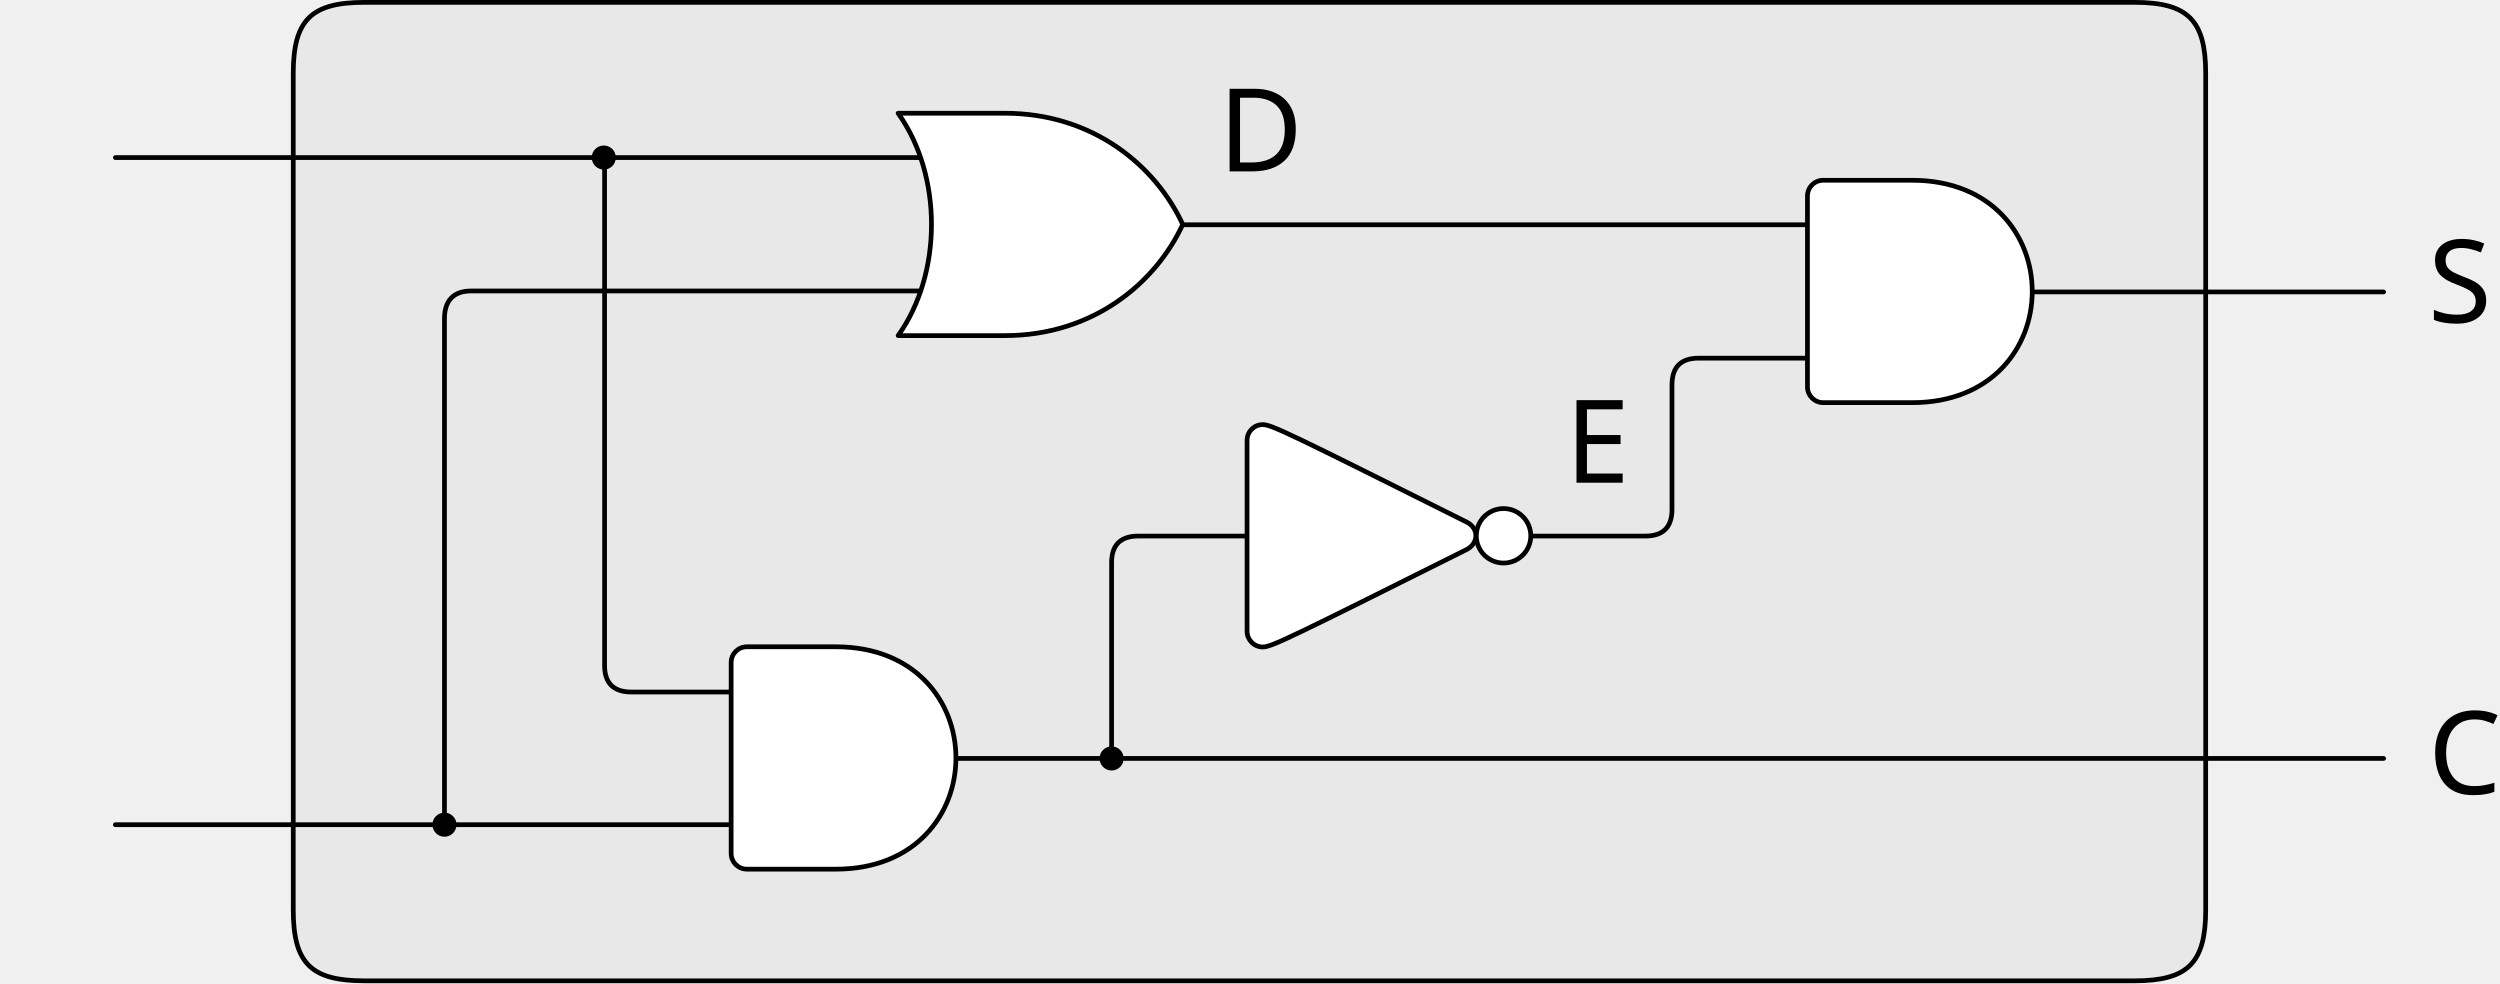
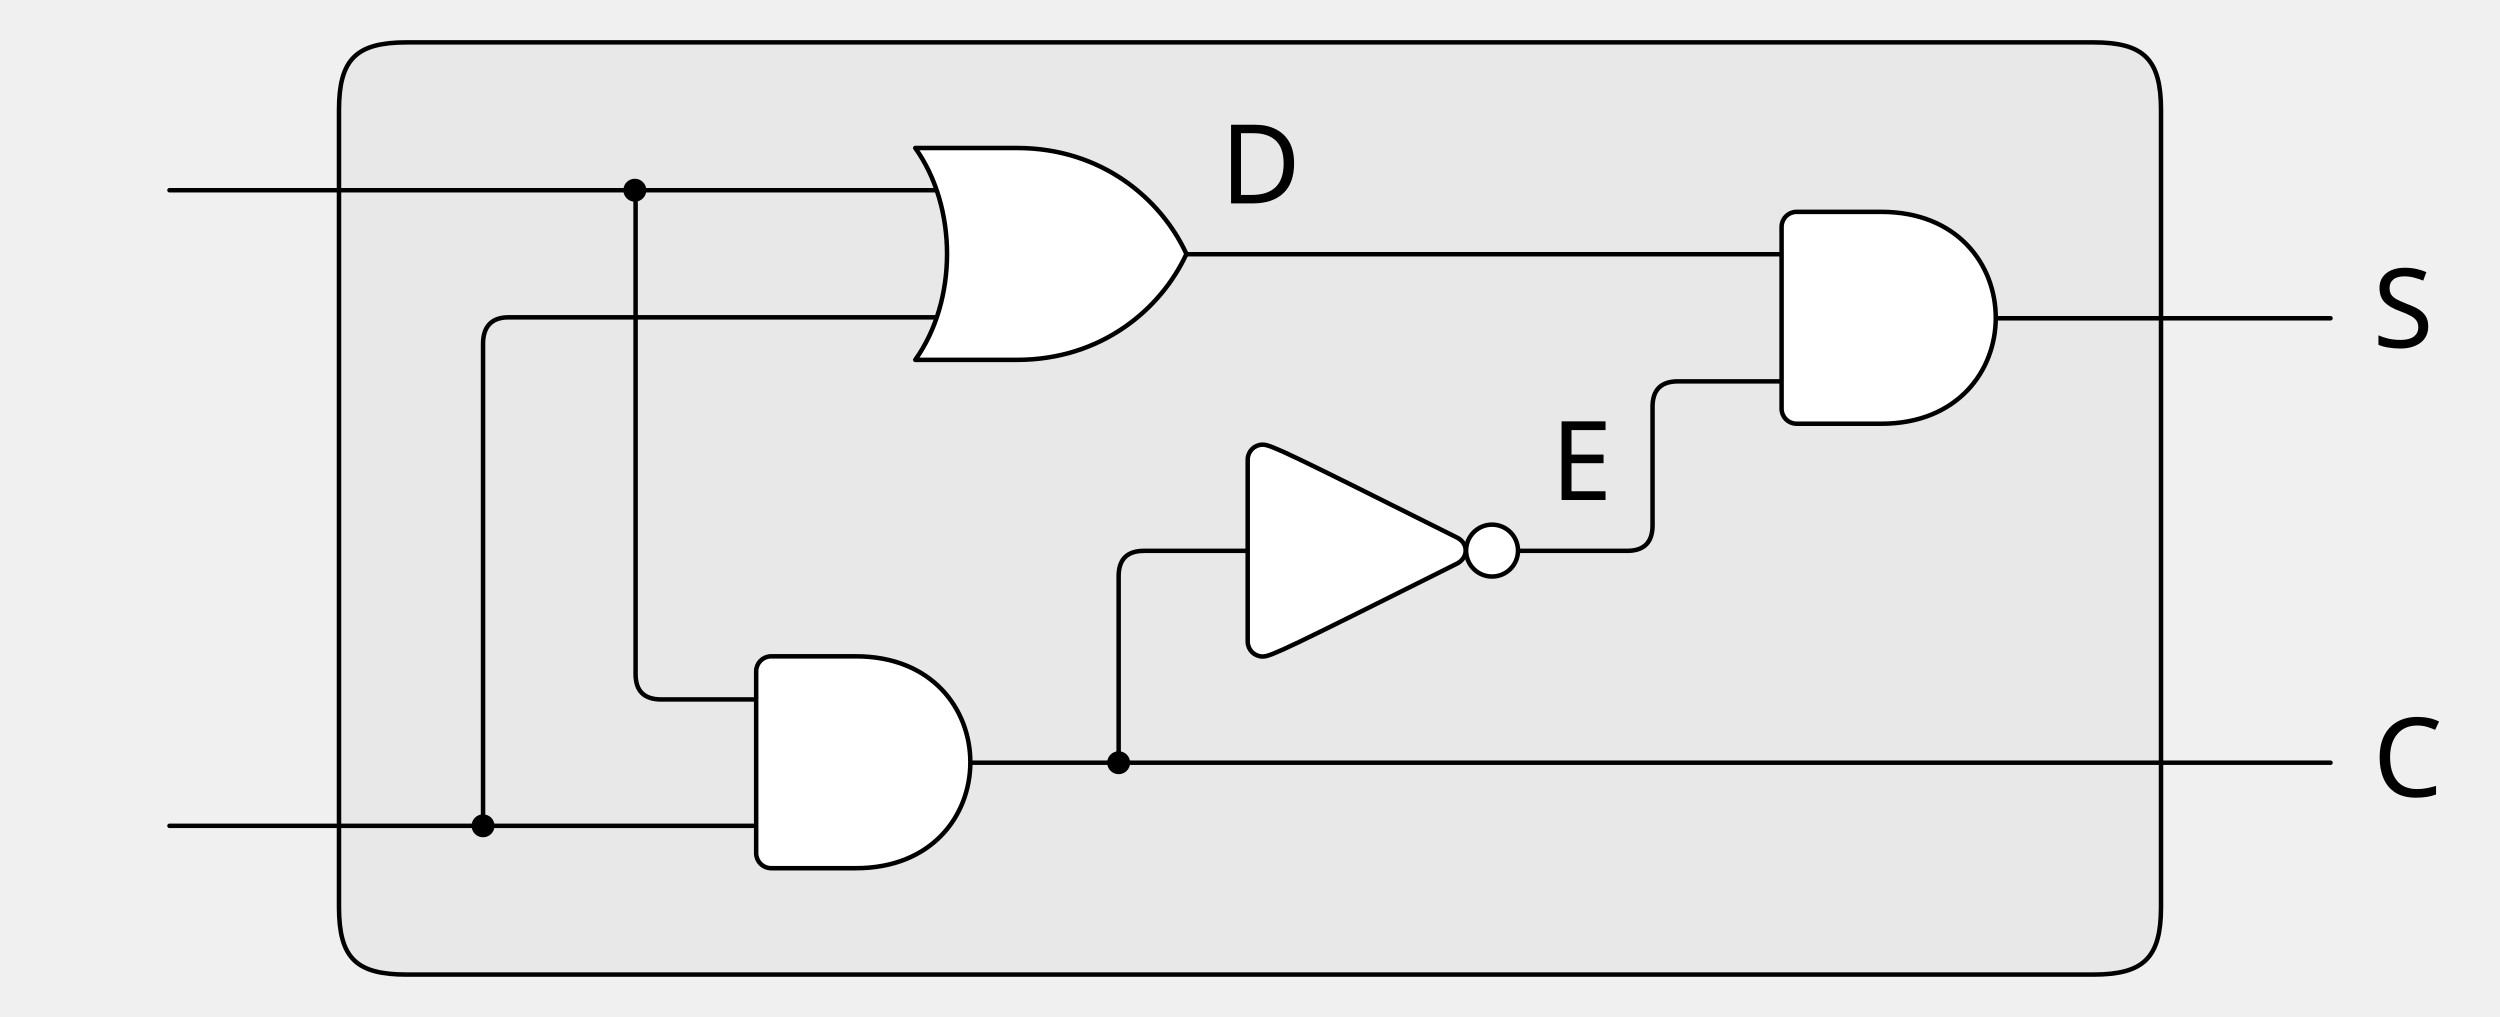
- <svg xmlns="http://www.w3.org/2000/svg" width="281.054" height="110.531" id="svg4049" version="1.1">
+ <svg xmlns="http://www.w3.org/2000/svg" width="295" height="120" id="svg4049" version="1.1">
  <defs id="defs4051" />
-   <g id="layer8" style="display:inline" transform="translate(-87.03222,-97.09643)">
-     <path style="fill:#e8e8e8;fill-opacity:1;stroke:#000000;stroke-width:0.531;stroke-linecap:round;stroke-linejoin:round;stroke-miterlimit:4;stroke-opacity:1;stroke-dasharray:none;stroke-dashoffset:0;display:inline" d="m 128,97.362 199,0 c 6,0 8,2 8,8 l 0,94 c 0,6 -2,8 -8,8 l -199,0 c -5.98,0 -8,-1.931 -8,-8 l 0,-94 c 0,-6 2,-8 8,-8 z" id="rect4940" />
+   <g id="layer8" style="display:inline" transform="translate(-80,-92.36218)">
+     <path style="display:inline;fill:#e8e8e8;fill-opacity:1;stroke:#000000;stroke-width:0.531;stroke-linecap:round;stroke-linejoin:round;stroke-miterlimit:4;stroke-dasharray:none;stroke-dashoffset:0;stroke-opacity:1" d="m 128,97.362 h 199 c 6,0 8,2 8,8 v 94 c 0,6 -2,8 -8,8 H 128 c -5.98,0 -8,-1.931 -8,-8 v -94 c 0,-6 2,-8 8,-8 z" id="rect4940" />
  </g>
-   <g id="layer2" style="display:inline" transform="translate(-87.03222,-97.09643)">
-     <path style="fill:#ffffff;fill-opacity:1;stroke:#000000;stroke-width:0.531;stroke-linecap:round;stroke-linejoin:round;stroke-miterlimit:4;stroke-opacity:1;stroke-dasharray:none;stroke-dashoffset:0;display:inline" d="m 229,144.832 c 0.97,0 3,1 23,11 1.253,0.684 1.284,2.253 0,3 -20,10 -22.028,11 -23,11 -0.981,0 -1.772,-0.79 -1.772,-1.772 l 0,-21.457 c 0,-0.982 0.79,-1.772 1.772,-1.772 z" id="rect3794-77-9-4-42-8-2" />
-     <path style="fill:#ffffff;fill-opacity:1;stroke:#000000;stroke-width:0.531;stroke-linecap:round;stroke-linejoin:round;stroke-miterlimit:4;stroke-opacity:1;stroke-dasharray:none;stroke-dashoffset:0;display:inline" d="m 292,117.362 10,0 c 18,0 18,25 0,25 l -10,0 c -0.981,0 -1.772,-0.79 -1.772,-1.772 l 0,-21.457 c 0,-0.982 0.79,-1.772 1.772,-1.772 z" id="rect3794-77-9-4-42-8" />
-     <path style="fill:none;stroke:#000000;stroke-width:0.531;stroke-linecap:round;stroke-linejoin:round;stroke-miterlimit:4;stroke-opacity:1;stroke-dasharray:none;display:inline" d="m 315.59,129.916 39.41,0" id="path5898-9" />
-     <path style="fill:#ffffff;fill-opacity:1;stroke:#000000;stroke-width:0.531;stroke-linecap:round;stroke-linejoin:round;stroke-miterlimit:4;stroke-opacity:1;stroke-dasharray:none;stroke-dashoffset:0;display:inline" d="m 171,169.809 10,0 c 18,0 18,25 0,25 l -10,0 c -0.981,0 -1.772,-0.79 -1.772,-1.772 l 0,-21.457 c 0,-0.982 0.79,-1.772 1.772,-1.772 z" id="rect3794-77-9-4-42-8-1" />
-     <path style="fill:none;stroke:#000000;stroke-width:0.531;stroke-linecap:round;stroke-linejoin:round;stroke-miterlimit:4;stroke-opacity:1;stroke-dasharray:none;display:inline" d="m 100,189.809 69.089,0" id="path5898-5" />
-     <path style="fill:none;stroke:#000000;stroke-width:0.531;stroke-linecap:round;stroke-linejoin:round;stroke-miterlimit:4;stroke-opacity:1;stroke-dasharray:none;display:inline" d="m 194.621,182.362 160.379,0" id="path5898-9-7" />
-     <path style="fill:none;stroke:#000000;stroke-width:0.531;stroke-linecap:round;stroke-linejoin:round;stroke-miterlimit:4;stroke-opacity:1;stroke-dasharray:none;display:inline" d="m 220,122.362 70.095,0" id="path5898-11" />
-     <path style="fill:none;stroke:#000000;stroke-width:0.531;stroke-linecap:round;stroke-linejoin:round;stroke-miterlimit:4;stroke-opacity:1;stroke-dasharray:none;display:inline" d="m 290.095,137.362 -12.095,0 c -2,0 -3,1 -3,3 l 0,14 c 0,2 -1,3 -3,3 l -12.732,0" id="path5898-9-7-4" />
-     <path style="fill:none;stroke:#000000;stroke-width:0.531;stroke-linecap:round;stroke-linejoin:round;stroke-miterlimit:4;stroke-opacity:1;stroke-dasharray:none;display:inline" d="m 100,114.809 90.402,0" id="path5898-11-5" />
-     <path style="fill:none;stroke:#000000;stroke-width:0.531;stroke-linecap:butt;stroke-linejoin:round;stroke-miterlimit:4;stroke-opacity:1;stroke-dasharray:none;display:inline" d="m 227.089,157.362 -12.089,0 c -2,0 -3,1 -3,3 l 0,22" id="path5898-9-7-4-2" />
-     <path style="fill:none;stroke:#000000;stroke-width:0.531;stroke-linecap:butt;stroke-linejoin:round;stroke-miterlimit:4;stroke-opacity:1;stroke-dasharray:none;display:inline" d="m 155,114.826 0,57.071 c 0,2 1,3 3.036,3 l 11.054,0" id="path5898-11-5-2" />
-     <path style="fill:none;stroke:#000000;stroke-width:0.531;stroke-linecap:round;stroke-linejoin:round;stroke-miterlimit:4;stroke-opacity:1;stroke-dasharray:none;display:inline" d="m 190.379,129.808 -50.379,0 c -2,0 -3,1.108 -3,3.108 l 0,56.446" id="path5898-9-7-4-6" />
-     <path style="fill:#ffffff;fill-opacity:1;stroke:#000000;stroke-width:0.531;stroke-linecap:round;stroke-linejoin:round;stroke-miterlimit:4;stroke-opacity:1;stroke-dasharray:none;stroke-dashoffset:0;display:inline" d="m 188,109.826 12,0 c 10,0 17,6 20,12.5 -3,6.5 -10,12.5 -20,12.5 l -12,0 c 5,-7 5,-18 0,-25 z" id="rect3794-77-9-4-42-8-9" />
-     <path transform="translate(1,-6)" style="fill:#000000;fill-opacity:1;stroke:#000000;stroke-width:0.709;stroke-linecap:round;stroke-linejoin:round;stroke-miterlimit:4;stroke-opacity:1;stroke-dasharray:none;stroke-dashoffset:0;display:inline" id="path4802-7" d="m 212,188.362 c 0,0.552 -0.448,1 -1,1 -0.552,0 -1,-0.448 -1,-1 0,-0.552 0.448,-1 1,-1 0.552,0 1,0.448 1,1 z" />
-     <path style="fill:#000000;fill-opacity:1;stroke:#000000;stroke-width:0.709;stroke-linecap:round;stroke-linejoin:round;stroke-miterlimit:4;stroke-opacity:1;stroke-dasharray:none;stroke-dashoffset:0;display:inline" id="path4802-9-9" d="m 212,188.362 c 0,0.552 -0.448,1 -1,1 -0.552,0 -1,-0.448 -1,-1 0,-0.552 0.448,-1 1,-1 0.552,0 1,0.448 1,1 z" transform="translate(-56.08929,-73.55357)" />
-     <path style="fill:#000000;fill-opacity:1;stroke:#000000;stroke-width:0.709;stroke-linecap:round;stroke-linejoin:round;stroke-miterlimit:4;stroke-opacity:1;stroke-dasharray:none;stroke-dashoffset:0;display:inline" id="path4802-9-0" d="m 212,188.362 c 0,0.552 -0.448,1 -1,1 -0.552,0 -1,-0.448 -1,-1 0,-0.552 0.448,-1 1,-1 0.552,0 1,0.448 1,1 z" transform="translate(-74,1.446428)" />
-     <path style="fill:#ffffff;fill-opacity:1;stroke:#000000;stroke-width:0.531;stroke-linecap:round;stroke-linejoin:round;stroke-miterlimit:4;stroke-opacity:1;stroke-dasharray:none;stroke-dashoffset:0;display:inline" id="path3164" d="m 285.562,209.862 c 0,1.691 -1.371,3.062 -3.062,3.062 -1.691,0 -3.062,-1.371 -3.062,-3.062 0,-1.691 1.371,-3.062 3.062,-3.062 1.691,0 3.062,1.371 3.062,3.062 z" transform="translate(-26.4375,-52.53034)" />
+   <g id="layer2" style="display:inline" transform="translate(-80,-92.36218)">
+     <path style="display:inline;fill:#ffffff;fill-opacity:1;stroke:#000000;stroke-width:0.531;stroke-linecap:round;stroke-linejoin:round;stroke-miterlimit:4;stroke-dasharray:none;stroke-dashoffset:0;stroke-opacity:1" d="m 229,144.832 c 0.97,0 3,1 23,11 1.253,0.684 1.284,2.253 0,3 -20,10 -22.028,11 -23,11 -0.981,0 -1.772,-0.79 -1.772,-1.772 V 146.603 c 0,-0.982 0.79,-1.772 1.772,-1.772 z" id="rect3794-77-9-4-42-8-2" />
+     <path style="display:inline;fill:#ffffff;fill-opacity:1;stroke:#000000;stroke-width:0.531;stroke-linecap:round;stroke-linejoin:round;stroke-miterlimit:4;stroke-dasharray:none;stroke-dashoffset:0;stroke-opacity:1" d="m 292,117.362 h 10 c 18,0 18,25 0,25 h -10 c -0.981,0 -1.772,-0.79 -1.772,-1.772 v -21.457 c 0,-0.982 0.79,-1.772 1.772,-1.772 z" id="rect3794-77-9-4-42-8" />
+     <path style="display:inline;fill:none;stroke:#000000;stroke-width:0.531;stroke-linecap:round;stroke-linejoin:round;stroke-miterlimit:4;stroke-dasharray:none;stroke-opacity:1" d="M 315.59,129.916 H 355" id="path5898-9" />
+     <path style="display:inline;fill:#ffffff;fill-opacity:1;stroke:#000000;stroke-width:0.531;stroke-linecap:round;stroke-linejoin:round;stroke-miterlimit:4;stroke-dasharray:none;stroke-dashoffset:0;stroke-opacity:1" d="m 171,169.809 h 10 c 18,0 18,25 0,25 h -10 c -0.981,0 -1.772,-0.79 -1.772,-1.772 v -21.457 c 0,-0.982 0.79,-1.772 1.772,-1.772 z" id="rect3794-77-9-4-42-8-1" />
+     <path style="display:inline;fill:none;stroke:#000000;stroke-width:0.531;stroke-linecap:round;stroke-linejoin:round;stroke-miterlimit:4;stroke-dasharray:none;stroke-opacity:1" d="m 100,189.809 h 69.089" id="path5898-5" />
+     <path style="display:inline;fill:none;stroke:#000000;stroke-width:0.531;stroke-linecap:round;stroke-linejoin:round;stroke-miterlimit:4;stroke-dasharray:none;stroke-opacity:1" d="M 194.621,182.362 H 355" id="path5898-9-7" />
+     <path style="display:inline;fill:none;stroke:#000000;stroke-width:0.531;stroke-linecap:round;stroke-linejoin:round;stroke-miterlimit:4;stroke-dasharray:none;stroke-opacity:1" d="m 220,122.362 h 70.095" id="path5898-11" />
+     <path style="display:inline;fill:none;stroke:#000000;stroke-width:0.531;stroke-linecap:round;stroke-linejoin:round;stroke-miterlimit:4;stroke-dasharray:none;stroke-opacity:1" d="M 290.095,137.362 H 278 c -2,0 -3,1 -3,3 v 14 c 0,2 -1,3 -3,3 h -12.732" id="path5898-9-7-4" />
+     <path style="display:inline;fill:none;stroke:#000000;stroke-width:0.531;stroke-linecap:round;stroke-linejoin:round;stroke-miterlimit:4;stroke-dasharray:none;stroke-opacity:1" d="m 100,114.809 h 90.402" id="path5898-11-5" />
+     <path style="display:inline;fill:none;stroke:#000000;stroke-width:0.531;stroke-linecap:butt;stroke-linejoin:round;stroke-miterlimit:4;stroke-dasharray:none;stroke-opacity:1" d="M 227.089,157.362 H 215 c -2,0 -3,1 -3,3 v 22" id="path5898-9-7-4-2" />
+     <path style="display:inline;fill:none;stroke:#000000;stroke-width:0.531;stroke-linecap:butt;stroke-linejoin:round;stroke-miterlimit:4;stroke-dasharray:none;stroke-opacity:1" d="m 155,114.826 v 57.071 c 0,2 1,3 3.036,3 h 11.054" id="path5898-11-5-2" />
+     <path style="display:inline;fill:none;stroke:#000000;stroke-width:0.531;stroke-linecap:round;stroke-linejoin:round;stroke-miterlimit:4;stroke-dasharray:none;stroke-opacity:1" d="M 190.379,129.808 H 140 c -2,0 -3,1.108 -3,3.108 v 56.446" id="path5898-9-7-4-6" />
+     <path style="display:inline;fill:#ffffff;fill-opacity:1;stroke:#000000;stroke-width:0.531;stroke-linecap:round;stroke-linejoin:round;stroke-miterlimit:4;stroke-dasharray:none;stroke-dashoffset:0;stroke-opacity:1" d="m 188,109.826 h 12 c 10,0 17,6 20,12.5 -3,6.5 -10,12.5 -20,12.5 h -12 c 5,-7 5,-18 0,-25 z" id="rect3794-77-9-4-42-8-9" />
+     <circle transform="translate(1,-6)" style="display:inline;fill:#000000;fill-opacity:1;stroke:#000000;stroke-width:0.709;stroke-linecap:round;stroke-linejoin:round;stroke-miterlimit:4;stroke-dasharray:none;stroke-dashoffset:0;stroke-opacity:1" id="path4802-7" cx="211" cy="188.362" r="1" />
+     <circle style="display:inline;fill:#000000;fill-opacity:1;stroke:#000000;stroke-width:0.709;stroke-linecap:round;stroke-linejoin:round;stroke-miterlimit:4;stroke-dasharray:none;stroke-dashoffset:0;stroke-opacity:1" id="path4802-9-9" transform="translate(-56.08929,-73.55357)" cx="211" cy="188.362" r="1" />
+     <circle style="display:inline;fill:#000000;fill-opacity:1;stroke:#000000;stroke-width:0.709;stroke-linecap:round;stroke-linejoin:round;stroke-miterlimit:4;stroke-dasharray:none;stroke-dashoffset:0;stroke-opacity:1" id="path4802-9-0" transform="translate(-74,1.446428)" cx="211" cy="188.362" r="1" />
+     <circle style="display:inline;fill:#ffffff;fill-opacity:1;stroke:#000000;stroke-width:0.531;stroke-linecap:round;stroke-linejoin:round;stroke-miterlimit:4;stroke-dasharray:none;stroke-dashoffset:0;stroke-opacity:1" id="path3164" transform="translate(-26.4375,-52.53034)" cx="282.5" cy="209.862" r="3.062" />
  </g>
-   <g id="layer3" style="display:inline" transform="translate(-87.03222,-97.09643)">
-     <text xml:space="preserve" style="font-size:13px;font-style:normal;font-variant:normal;font-weight:normal;font-stretch:normal;text-align:start;line-height:125%;letter-spacing:0px;word-spacing:0px;text-anchor:start;fill:#000000;fill-opacity:1;stroke:none;display:inline;font-family:Libertinus Sans;-inkscape-font-specification:Libertinus Sans" x="224" y="116.362" id="text4958">
-       <tspan id="tspan4960" x="224" y="116.362">D</tspan>
+   <g id="layer3" style="display:inline" transform="translate(-80,-92.36218)">
+     <text xml:space="preserve" style="font-style:normal;font-variant:normal;font-weight:normal;font-stretch:normal;line-height:0%;font-family:NewComputerModern10;-inkscape-font-specification:'Libertinus Sans';text-align:start;letter-spacing:0px;word-spacing:0px;text-anchor:start;display:inline;fill:#000000;fill-opacity:1;stroke:none" x="224" y="116.362" id="text4958">
+       <tspan id="tspan4960" x="224" y="116.362" style="font-size:13px;line-height:1.25">D</tspan>
    </text>
-     <text xml:space="preserve" style="font-size:13px;font-style:normal;font-variant:normal;font-weight:normal;font-stretch:normal;text-align:start;line-height:125%;letter-spacing:0px;word-spacing:0px;text-anchor:start;fill:#000000;fill-opacity:1;stroke:none;display:inline;font-family:Libertinus Sans;-inkscape-font-specification:Libertinus Sans" x="263" y="151.362" id="text4962">
-       <tspan id="tspan4964" x="263" y="151.362">E</tspan>
+     <text xml:space="preserve" style="font-style:normal;font-variant:normal;font-weight:normal;font-stretch:normal;line-height:0%;font-family:NewComputerModern10;-inkscape-font-specification:'Libertinus Sans';text-align:start;letter-spacing:0px;word-spacing:0px;text-anchor:start;display:inline;fill:#000000;fill-opacity:1;stroke:none" x="263" y="151.362" id="text4962">
+       <tspan id="tspan4964" x="263" y="151.362" style="font-size:13px;line-height:1.25">E</tspan>
    </text>
-     <text xml:space="preserve" style="font-size:13px;font-style:normal;font-variant:normal;font-weight:normal;font-stretch:normal;text-align:end;line-height:125%;letter-spacing:0px;word-spacing:0px;text-anchor:end;fill:#000000;fill-opacity:1;stroke:none;display:inline;font-family:Libertinus Sans;-inkscape-font-specification:Libertinus Sans" x="95" y="118.362" id="text4942">
-       <tspan id="tspan4944" x="95" y="118.362">A</tspan>
+     <text xml:space="preserve" style="font-style:normal;font-variant:normal;font-weight:normal;font-stretch:normal;line-height:0%;font-family:NewComputerModern10;-inkscape-font-specification:'Libertinus Sans';text-align:end;letter-spacing:0px;word-spacing:0px;text-anchor:end;display:inline;fill:#000000;fill-opacity:1;stroke:none" x="95" y="118.362" id="text4942">
+       <tspan id="tspan4944" x="95" y="118.362" style="font-size:13px;line-height:1.25">A</tspan>
    </text>
-     <text xml:space="preserve" style="font-size:13px;font-style:normal;font-variant:normal;font-weight:normal;font-stretch:normal;text-align:end;line-height:125%;letter-spacing:0px;word-spacing:0px;text-anchor:end;fill:#000000;fill-opacity:1;stroke:none;display:inline;font-family:Libertinus Sans;-inkscape-font-specification:Libertinus Sans" x="95" y="193.362" id="text4946">
-       <tspan id="tspan4948" x="95" y="193.362">B</tspan>
+     <text xml:space="preserve" style="font-style:normal;font-variant:normal;font-weight:normal;font-stretch:normal;line-height:0%;font-family:NewComputerModern10;-inkscape-font-specification:'Libertinus Sans';text-align:end;letter-spacing:0px;word-spacing:0px;text-anchor:end;display:inline;fill:#000000;fill-opacity:1;stroke:none" x="95" y="193.362" id="text4946">
+       <tspan id="tspan4948" x="95" y="193.362" style="font-size:13px;line-height:1.25">B</tspan>
    </text>
-     <text xml:space="preserve" style="font-size:13px;font-style:normal;font-variant:normal;font-weight:normal;font-stretch:normal;text-align:start;line-height:125%;letter-spacing:0px;word-spacing:0px;text-anchor:start;fill:#000000;fill-opacity:1;stroke:none;display:inline;font-family:Libertinus Sans;-inkscape-font-specification:Libertinus Sans" x="360" y="133.362" id="text4950">
-       <tspan id="tspan4952" x="360" y="133.362">S</tspan>
+     <text xml:space="preserve" style="font-style:normal;font-variant:normal;font-weight:normal;font-stretch:normal;line-height:0%;font-family:NewComputerModern10;-inkscape-font-specification:'Libertinus Sans';text-align:start;letter-spacing:0px;word-spacing:0px;text-anchor:start;display:inline;fill:#000000;fill-opacity:1;stroke:none" x="360" y="133.362" id="text4950">
+       <tspan id="tspan4952" x="360" y="133.362" style="font-size:13px;line-height:1.25">S</tspan>
    </text>
-     <text xml:space="preserve" style="font-size:13px;font-style:normal;font-variant:normal;font-weight:normal;font-stretch:normal;text-align:start;line-height:125%;letter-spacing:0px;word-spacing:0px;text-anchor:start;fill:#000000;fill-opacity:1;stroke:none;display:inline;font-family:Libertinus Sans;-inkscape-font-specification:Libertinus Sans" x="360" y="186.362" id="text4954">
-       <tspan id="tspan4956" x="360" y="186.362">C</tspan>
+     <text xml:space="preserve" style="font-style:normal;font-variant:normal;font-weight:normal;font-stretch:normal;line-height:0%;font-family:NewComputerModern10;-inkscape-font-specification:'Libertinus Sans';text-align:start;letter-spacing:0px;word-spacing:0px;text-anchor:start;display:inline;fill:#000000;fill-opacity:1;stroke:none" x="360" y="186.362" id="text4954">
+       <tspan id="tspan4956" x="360" y="186.362" style="font-size:13px;line-height:1.25">C</tspan>
    </text>
  </g>
</svg>
